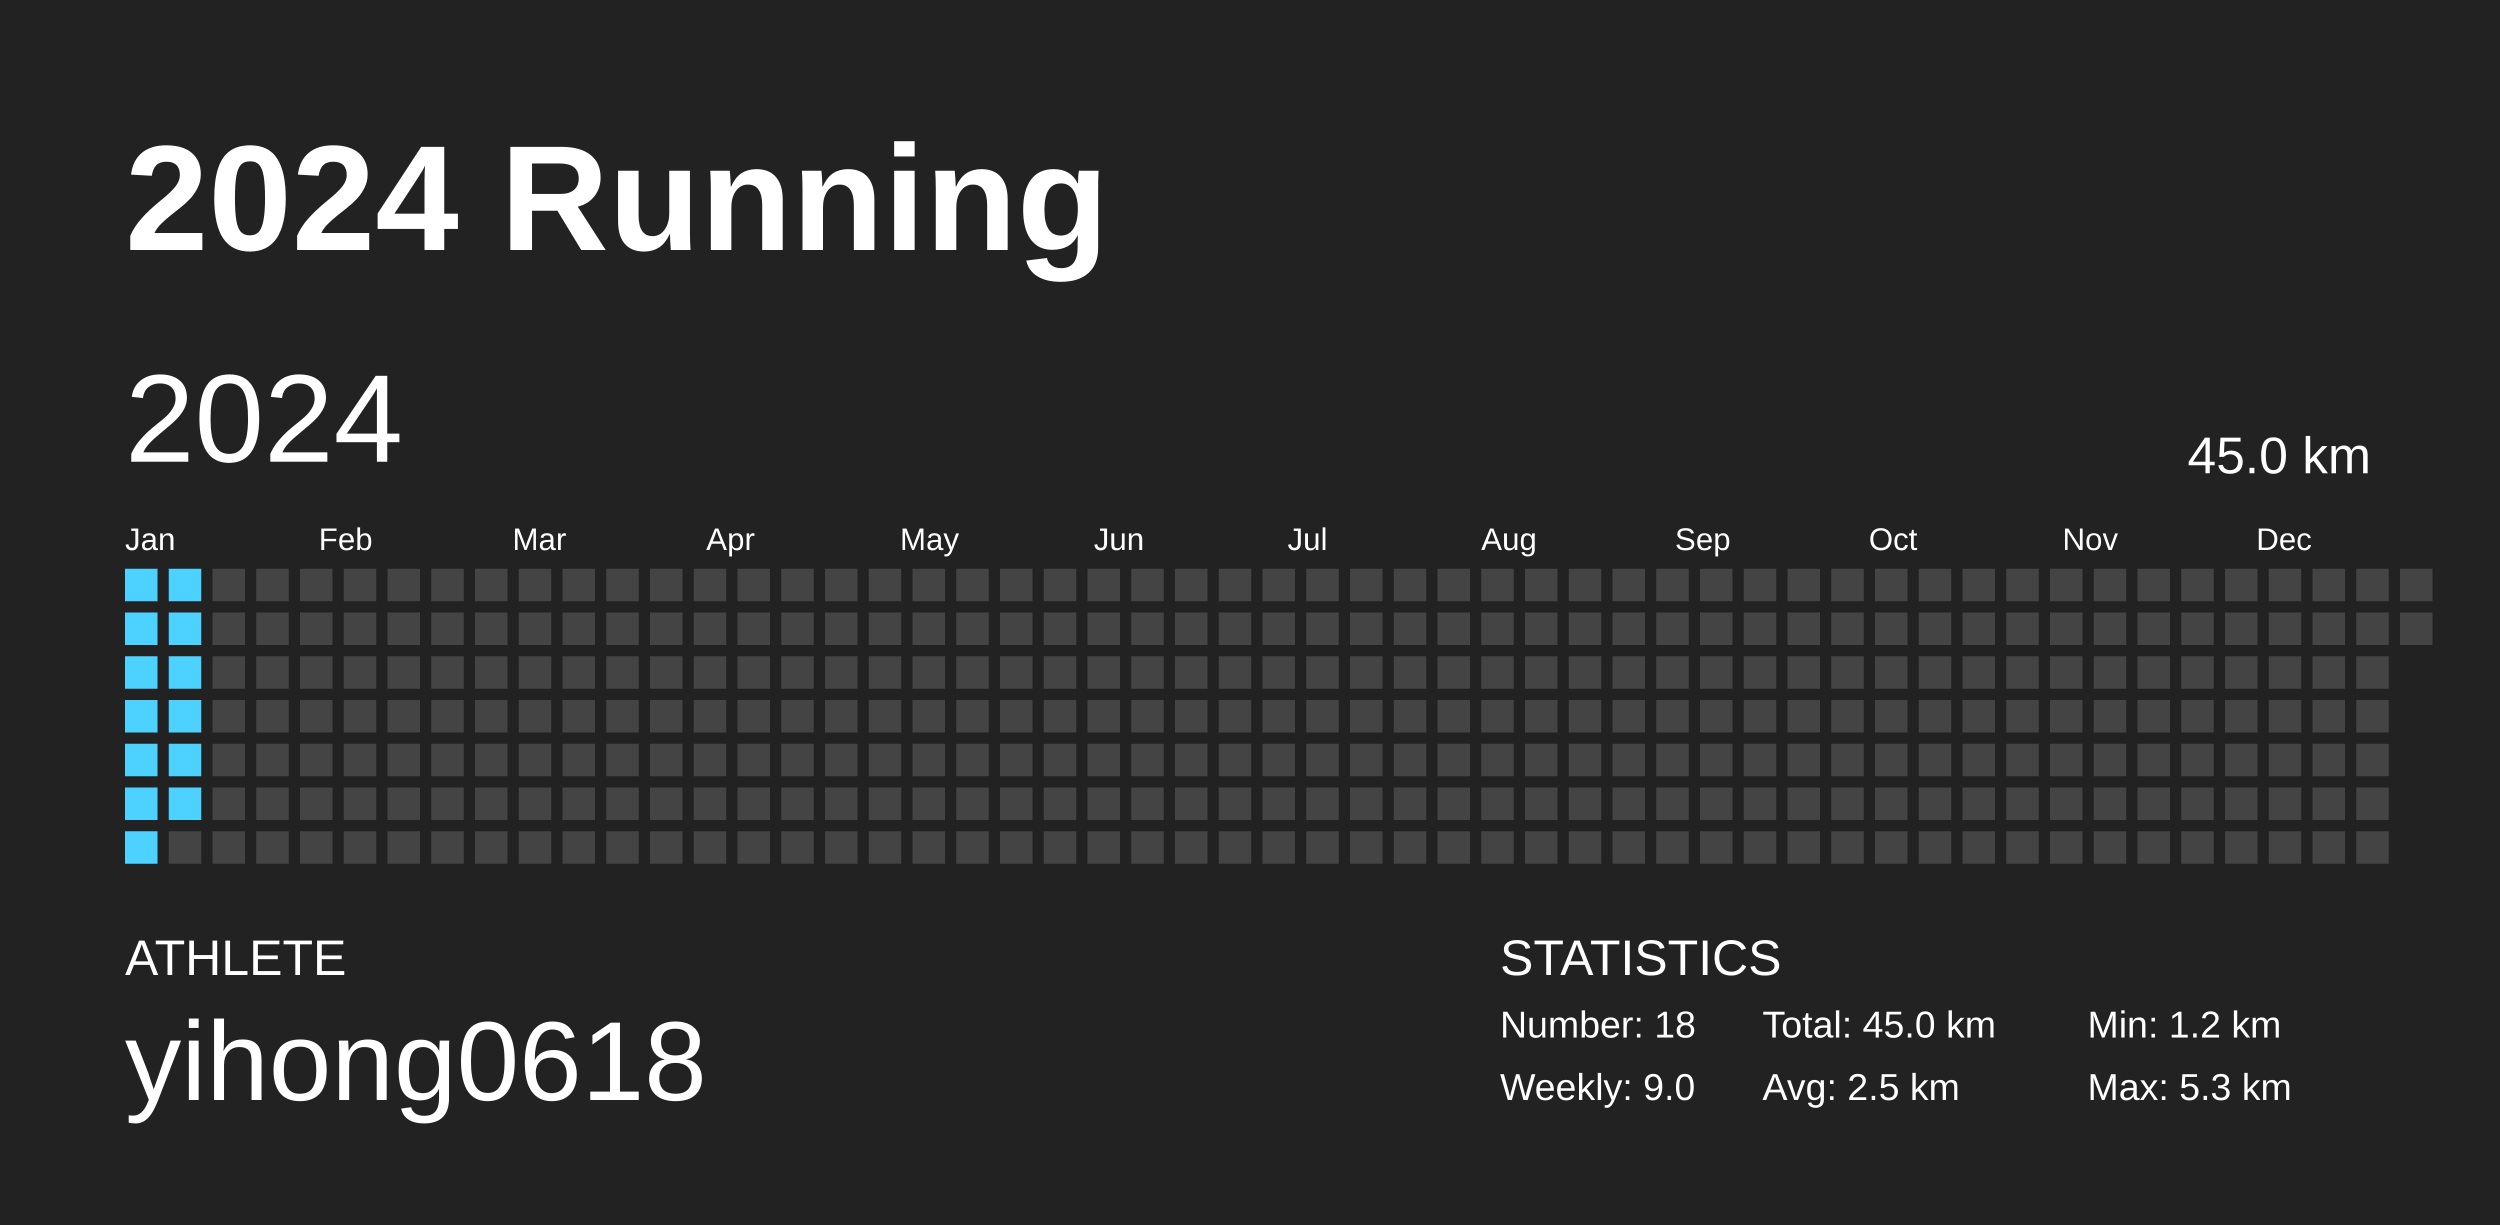
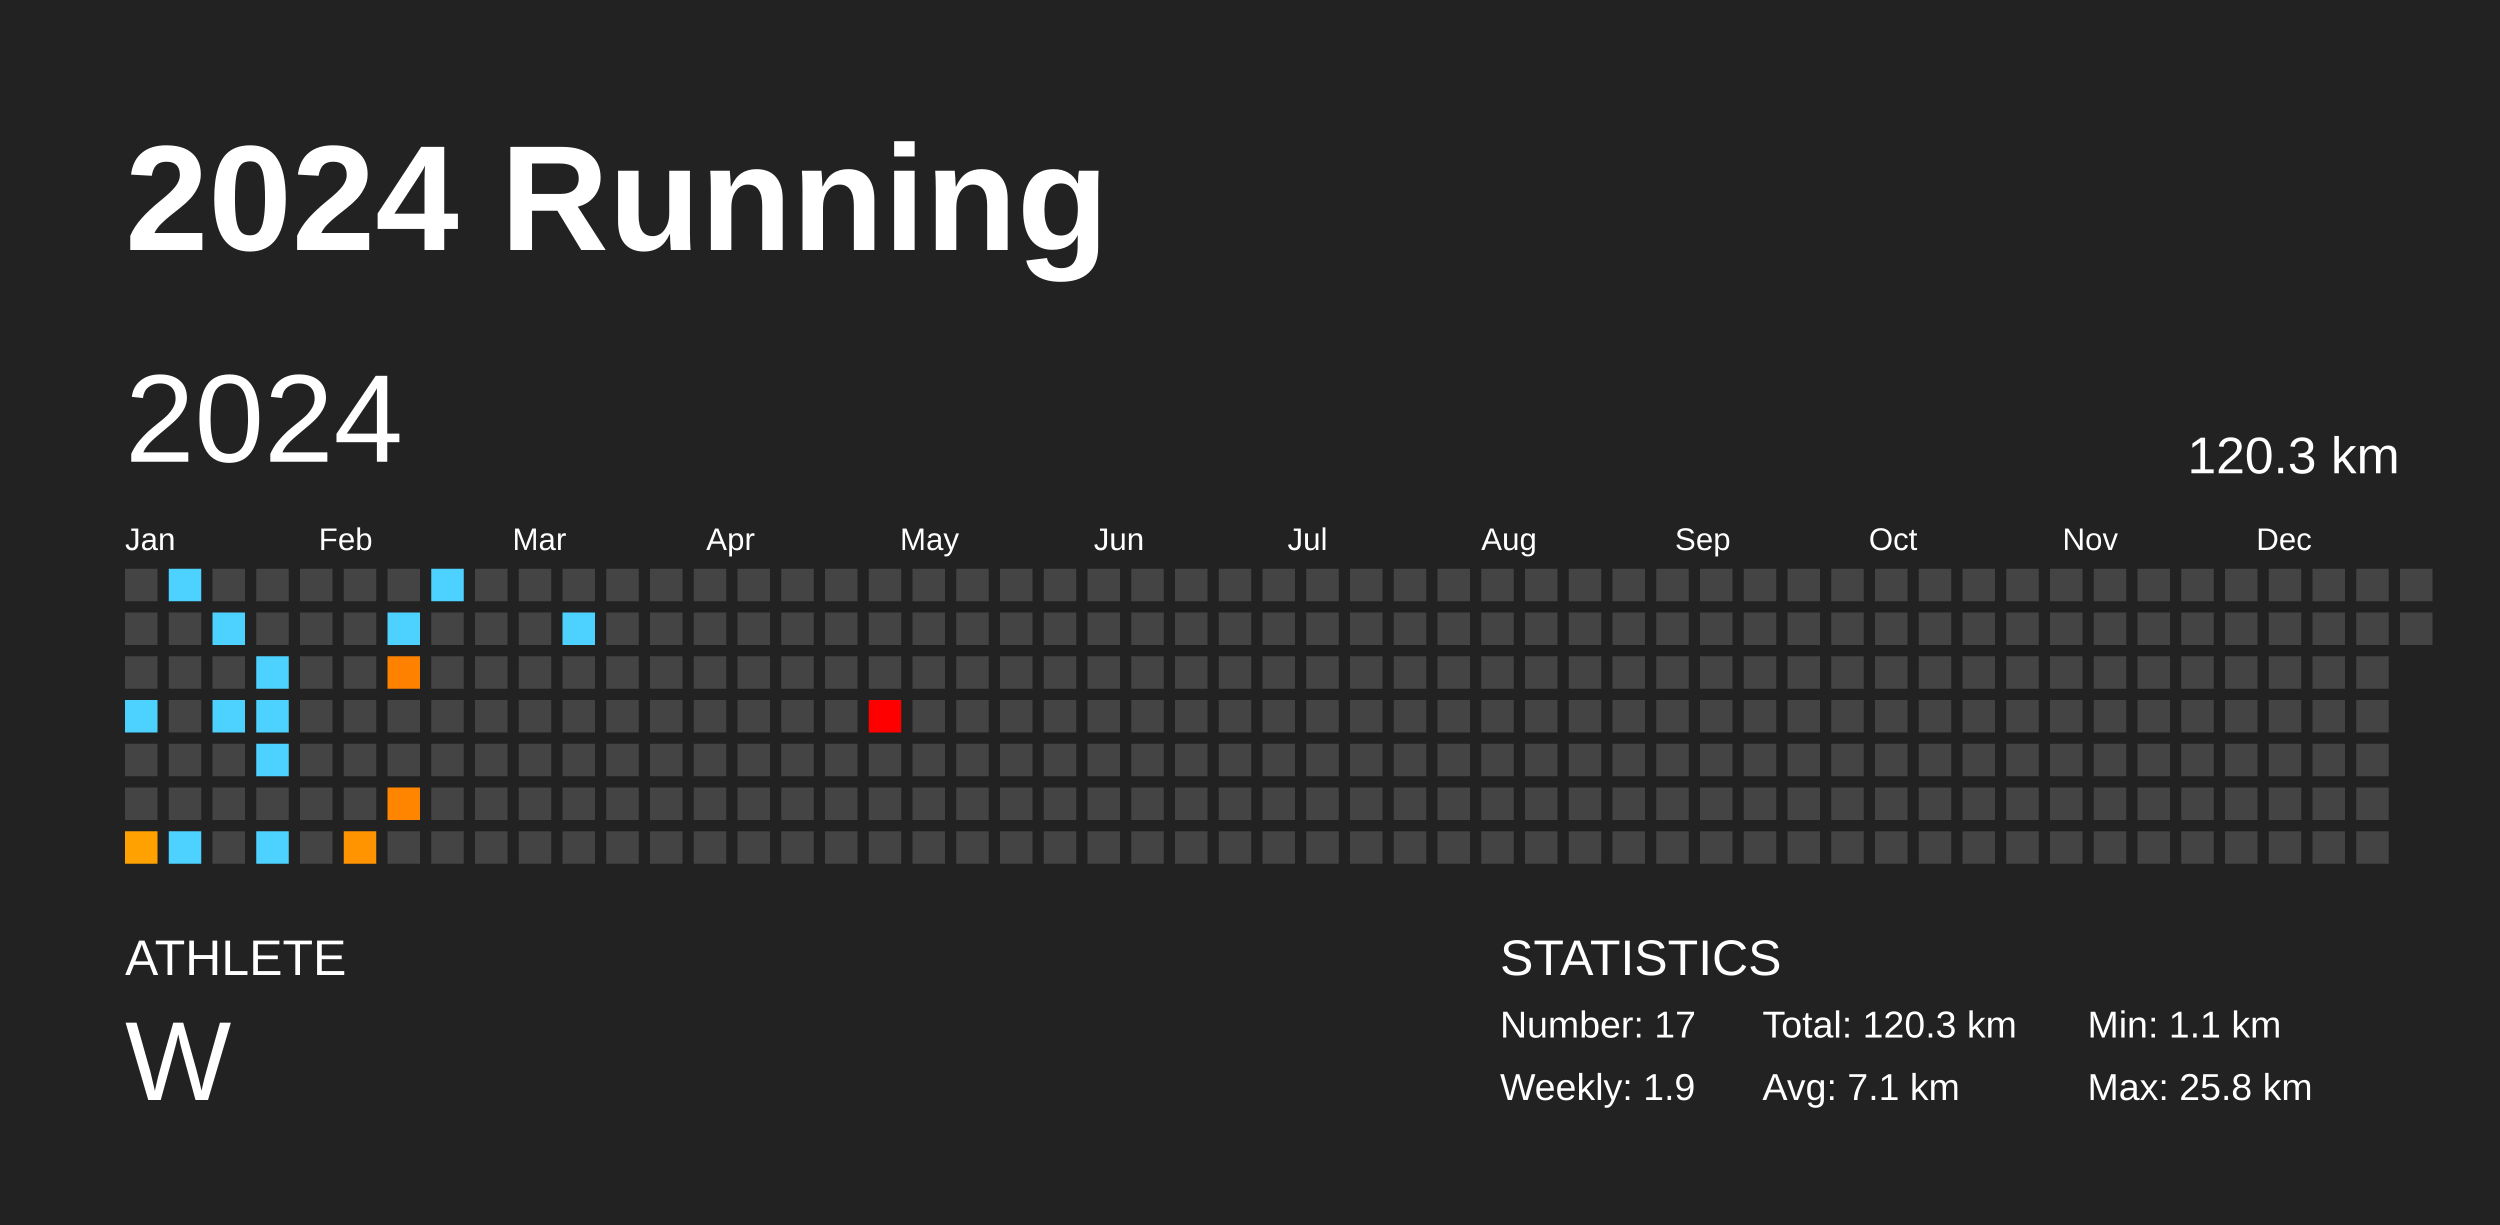
<svg xmlns="http://www.w3.org/2000/svg" baseProfile="full" height="98mm" version="1.1" viewBox="0,0,200,98" width="200mm">
  <defs />
  <rect fill="#222222" height="98" width="200" x="0" y="0" />
  <text fill="#FFFFFF" style="font-size:12px; font-family:Arial; font-weight:bold;" x="10" y="20">2024 Running</text>
  <text fill="#FFFFFF" style="font-size:4px; font-family:Arial" x="10" y="78">ATHLETE</text>
-   <text fill="#FFFFFF" style="font-size:9px; font-family:Arial" x="10" y="88">yihong0618</text>
+   <text fill="#FFFFFF" style="font-size:9px; font-family:Arial" x="10" y="88">W</text>
  <text fill="#FFFFFF" style="font-size:4px; font-family:Arial" x="120" y="78">STATISTICS</text>
-   <text fill="#FFFFFF" style="font-size:3px; font-family:Arial" x="120" y="83">Number: 18</text>
-   <text fill="#FFFFFF" style="font-size:3px; font-family:Arial" x="120" y="88">Weekly: 9.0</text>
-   <text fill="#FFFFFF" style="font-size:3px; font-family:Arial" x="141" y="83">Total: 45.0 km</text>
-   <text fill="#FFFFFF" style="font-size:3px; font-family:Arial" x="141" y="88">Avg: 2.5 km</text>
-   <text fill="#FFFFFF" style="font-size:3px; font-family:Arial" x="167" y="83">Min: 1.2 km</text>
-   <text fill="#FFFFFF" style="font-size:3px; font-family:Arial" x="167" y="88">Max: 5.3 km</text>
+   <text fill="#FFFFFF" style="font-size:3px; font-family:Arial" x="120" y="83">Number: 17</text>
+   <text fill="#FFFFFF" style="font-size:3px; font-family:Arial" x="120" y="88">Weekly: 1.9</text>
+   <text fill="#FFFFFF" style="font-size:3px; font-family:Arial" x="141" y="83">Total: 120.3 km</text>
+   <text fill="#FFFFFF" style="font-size:3px; font-family:Arial" x="141" y="88">Avg: 7.1 km</text>
+   <text fill="#FFFFFF" style="font-size:3px; font-family:Arial" x="167" y="83">Min: 1.1 km</text>
+   <text fill="#FFFFFF" style="font-size:3px; font-family:Arial" x="167" y="88">Max: 25.8 km</text>
  <text dominant-baseline="hanging" fill="#FFFFFF" style="font-size:10.0px; font-family:Arial;" x="10" y="30">2024</text>
-   <text dominant-baseline="hanging" fill="#FFFFFF" style="font-size:4.125px; font-family:Arial;" x="175" y="35">45.0 km</text>
+   <text dominant-baseline="hanging" fill="#FFFFFF" style="font-size:4.125px; font-family:Arial;" x="175" y="35">120.3 km</text>
  <text fill="#FFFFFF" style="font-size:2.5px; font-family:Arial" x="10.0" y="44">Jan</text>
  <text fill="#FFFFFF" style="font-size:2.5px; font-family:Arial" x="25.5" y="44">Feb</text>
  <text fill="#FFFFFF" style="font-size:2.5px; font-family:Arial" x="41.0" y="44">Mar</text>
  <text fill="#FFFFFF" style="font-size:2.5px; font-family:Arial" x="56.5" y="44">Apr</text>
  <text fill="#FFFFFF" style="font-size:2.5px; font-family:Arial" x="72.0" y="44">May</text>
  <text fill="#FFFFFF" style="font-size:2.5px; font-family:Arial" x="87.5" y="44">Jun</text>
  <text fill="#FFFFFF" style="font-size:2.5px; font-family:Arial" x="103.0" y="44">Jul</text>
  <text fill="#FFFFFF" style="font-size:2.5px; font-family:Arial" x="118.5" y="44">Aug</text>
  <text fill="#FFFFFF" style="font-size:2.5px; font-family:Arial" x="134.0" y="44">Sep</text>
  <text fill="#FFFFFF" style="font-size:2.5px; font-family:Arial" x="149.5" y="44">Oct</text>
  <text fill="#FFFFFF" style="font-size:2.5px; font-family:Arial" x="165.0" y="44">Nov</text>
  <text fill="#FFFFFF" style="font-size:2.5px; font-family:Arial" x="180.5" y="44">Dec</text>
-   <rect fill="#4dd2ff" height="2.6" width="2.6" x="10.0" y="45.5" />
-   <rect fill="#4dd2ff" height="2.6" width="2.6" x="10.0" y="49.0" />
-   <rect fill="#4dd2ff" height="2.6" width="2.6" x="10.0" y="52.5" />
+   <rect fill="#444444" height="2.6" width="2.6" x="10.0" y="45.5" />
+   <rect fill="#444444" height="2.6" width="2.6" x="10.0" y="49.0" />
+   <rect fill="#444444" height="2.6" width="2.6" x="10.0" y="52.5" />
  <rect fill="#4dd2ff" height="2.6" width="2.6" x="10.0" y="56.0" />
-   <rect fill="#4dd2ff" height="2.6" width="2.6" x="10.0" y="59.5" />
-   <rect fill="#4dd2ff" height="2.6" width="2.6" x="10.0" y="63.0" />
-   <rect fill="#4dd2ff" height="2.6" width="2.6" x="10.0" y="66.5" />
+   <rect fill="#444444" height="2.6" width="2.6" x="10.0" y="59.5" />
+   <rect fill="#444444" height="2.6" width="2.6" x="10.0" y="63.0" />
+   <rect fill="#ffa100" height="2.6" width="2.6" x="10.0" y="66.5" />
  <rect fill="#4dd2ff" height="2.6" width="2.6" x="13.5" y="45.5" />
-   <rect fill="#4dd2ff" height="2.6" width="2.6" x="13.5" y="49.0" />
-   <rect fill="#4dd2ff" height="2.6" width="2.6" x="13.5" y="52.5" />
-   <rect fill="#4dd2ff" height="2.6" width="2.6" x="13.5" y="56.0" />
-   <rect fill="#4dd2ff" height="2.6" width="2.6" x="13.5" y="59.5" />
-   <rect fill="#4dd2ff" height="2.6" width="2.6" x="13.5" y="63.0" />
-   <rect fill="#444444" height="2.6" width="2.6" x="13.5" y="66.5" />
+   <rect fill="#444444" height="2.6" width="2.6" x="13.5" y="49.0" />
+   <rect fill="#444444" height="2.6" width="2.6" x="13.5" y="52.5" />
+   <rect fill="#444444" height="2.6" width="2.6" x="13.5" y="56.0" />
+   <rect fill="#444444" height="2.6" width="2.6" x="13.5" y="59.5" />
+   <rect fill="#444444" height="2.6" width="2.6" x="13.5" y="63.0" />
+   <rect fill="#4dd2ff" height="2.6" width="2.6" x="13.5" y="66.5" />
  <rect fill="#444444" height="2.6" width="2.6" x="17.0" y="45.5" />
-   <rect fill="#444444" height="2.6" width="2.6" x="17.0" y="49.0" />
+   <rect fill="#4dd2ff" height="2.6" width="2.6" x="17.0" y="49.0" />
  <rect fill="#444444" height="2.6" width="2.6" x="17.0" y="52.5" />
-   <rect fill="#444444" height="2.6" width="2.6" x="17.0" y="56.0" />
+   <rect fill="#4dd2ff" height="2.6" width="2.6" x="17.0" y="56.0" />
  <rect fill="#444444" height="2.6" width="2.6" x="17.0" y="59.5" />
  <rect fill="#444444" height="2.6" width="2.6" x="17.0" y="63.0" />
  <rect fill="#444444" height="2.6" width="2.6" x="17.0" y="66.5" />
  <rect fill="#444444" height="2.6" width="2.6" x="20.5" y="45.5" />
  <rect fill="#444444" height="2.6" width="2.6" x="20.5" y="49.0" />
-   <rect fill="#444444" height="2.6" width="2.6" x="20.5" y="52.5" />
-   <rect fill="#444444" height="2.6" width="2.6" x="20.5" y="56.0" />
-   <rect fill="#444444" height="2.6" width="2.6" x="20.5" y="59.5" />
+   <rect fill="#4dd2ff" height="2.6" width="2.6" x="20.5" y="52.5" />
+   <rect fill="#4dd2ff" height="2.6" width="2.6" x="20.5" y="56.0" />
+   <rect fill="#4dd2ff" height="2.6" width="2.6" x="20.5" y="59.5" />
  <rect fill="#444444" height="2.6" width="2.6" x="20.5" y="63.0" />
-   <rect fill="#444444" height="2.6" width="2.6" x="20.5" y="66.5" />
+   <rect fill="#4dd2ff" height="2.6" width="2.6" x="20.5" y="66.5" />
  <rect fill="#444444" height="2.6" width="2.6" x="24.0" y="45.5" />
  <rect fill="#444444" height="2.6" width="2.6" x="24.0" y="49.0" />
  <rect fill="#444444" height="2.6" width="2.6" x="24.0" y="52.5" />
  <rect fill="#444444" height="2.6" width="2.6" x="24.0" y="56.0" />
  <rect fill="#444444" height="2.6" width="2.6" x="24.0" y="59.5" />
  <rect fill="#444444" height="2.6" width="2.6" x="24.0" y="63.0" />
  <rect fill="#444444" height="2.6" width="2.6" x="24.0" y="66.5" />
  <rect fill="#444444" height="2.6" width="2.6" x="27.5" y="45.5" />
  <rect fill="#444444" height="2.6" width="2.6" x="27.5" y="49.0" />
  <rect fill="#444444" height="2.6" width="2.6" x="27.5" y="52.5" />
  <rect fill="#444444" height="2.6" width="2.6" x="27.5" y="56.0" />
  <rect fill="#444444" height="2.6" width="2.6" x="27.5" y="59.5" />
  <rect fill="#444444" height="2.6" width="2.6" x="27.5" y="63.0" />
-   <rect fill="#444444" height="2.6" width="2.6" x="27.5" y="66.5" />
+   <rect fill="#ff9300" height="2.6" width="2.6" x="27.5" y="66.5" />
  <rect fill="#444444" height="2.6" width="2.6" x="31.0" y="45.5" />
-   <rect fill="#444444" height="2.6" width="2.6" x="31.0" y="49.0" />
-   <rect fill="#444444" height="2.6" width="2.6" x="31.0" y="52.5" />
+   <rect fill="#4dd2ff" height="2.6" width="2.6" x="31.0" y="49.0" />
+   <rect fill="#ff8100" height="2.6" width="2.6" x="31.0" y="52.5" />
  <rect fill="#444444" height="2.6" width="2.6" x="31.0" y="56.0" />
  <rect fill="#444444" height="2.6" width="2.6" x="31.0" y="59.5" />
-   <rect fill="#444444" height="2.6" width="2.6" x="31.0" y="63.0" />
+   <rect fill="#ff8400" height="2.6" width="2.6" x="31.0" y="63.0" />
  <rect fill="#444444" height="2.6" width="2.6" x="31.0" y="66.5" />
-   <rect fill="#444444" height="2.6" width="2.6" x="34.5" y="45.5" />
+   <rect fill="#4dd2ff" height="2.6" width="2.6" x="34.5" y="45.5" />
  <rect fill="#444444" height="2.6" width="2.6" x="34.5" y="49.0" />
  <rect fill="#444444" height="2.6" width="2.6" x="34.5" y="52.5" />
  <rect fill="#444444" height="2.6" width="2.6" x="34.5" y="56.0" />
  <rect fill="#444444" height="2.6" width="2.6" x="34.5" y="59.5" />
  <rect fill="#444444" height="2.6" width="2.6" x="34.5" y="63.0" />
  <rect fill="#444444" height="2.6" width="2.6" x="34.5" y="66.5" />
  <rect fill="#444444" height="2.6" width="2.6" x="38.0" y="45.5" />
  <rect fill="#444444" height="2.6" width="2.6" x="38.0" y="49.0" />
  <rect fill="#444444" height="2.6" width="2.6" x="38.0" y="52.5" />
  <rect fill="#444444" height="2.6" width="2.6" x="38.0" y="56.0" />
  <rect fill="#444444" height="2.6" width="2.6" x="38.0" y="59.5" />
  <rect fill="#444444" height="2.6" width="2.6" x="38.0" y="63.0" />
  <rect fill="#444444" height="2.6" width="2.6" x="38.0" y="66.5" />
  <rect fill="#444444" height="2.6" width="2.6" x="41.5" y="45.5" />
  <rect fill="#444444" height="2.6" width="2.6" x="41.5" y="49.0" />
  <rect fill="#444444" height="2.6" width="2.6" x="41.5" y="52.5" />
  <rect fill="#444444" height="2.6" width="2.6" x="41.5" y="56.0" />
  <rect fill="#444444" height="2.6" width="2.6" x="41.5" y="59.5" />
  <rect fill="#444444" height="2.6" width="2.6" x="41.5" y="63.0" />
  <rect fill="#444444" height="2.6" width="2.6" x="41.5" y="66.5" />
  <rect fill="#444444" height="2.6" width="2.6" x="45.0" y="45.5" />
-   <rect fill="#444444" height="2.6" width="2.6" x="45.0" y="49.0" />
+   <rect fill="#4dd2ff" height="2.6" width="2.6" x="45.0" y="49.0" />
  <rect fill="#444444" height="2.6" width="2.6" x="45.0" y="52.5" />
  <rect fill="#444444" height="2.6" width="2.6" x="45.0" y="56.0" />
  <rect fill="#444444" height="2.6" width="2.6" x="45.0" y="59.5" />
  <rect fill="#444444" height="2.6" width="2.6" x="45.0" y="63.0" />
  <rect fill="#444444" height="2.6" width="2.6" x="45.0" y="66.5" />
  <rect fill="#444444" height="2.6" width="2.6" x="48.5" y="45.5" />
  <rect fill="#444444" height="2.6" width="2.6" x="48.5" y="49.0" />
  <rect fill="#444444" height="2.6" width="2.6" x="48.5" y="52.5" />
  <rect fill="#444444" height="2.6" width="2.6" x="48.5" y="56.0" />
  <rect fill="#444444" height="2.6" width="2.6" x="48.5" y="59.5" />
  <rect fill="#444444" height="2.6" width="2.6" x="48.5" y="63.0" />
  <rect fill="#444444" height="2.6" width="2.6" x="48.5" y="66.5" />
  <rect fill="#444444" height="2.6" width="2.6" x="52.0" y="45.5" />
  <rect fill="#444444" height="2.6" width="2.6" x="52.0" y="49.0" />
  <rect fill="#444444" height="2.6" width="2.6" x="52.0" y="52.5" />
  <rect fill="#444444" height="2.6" width="2.6" x="52.0" y="56.0" />
  <rect fill="#444444" height="2.6" width="2.6" x="52.0" y="59.5" />
  <rect fill="#444444" height="2.6" width="2.6" x="52.0" y="63.0" />
  <rect fill="#444444" height="2.6" width="2.6" x="52.0" y="66.5" />
  <rect fill="#444444" height="2.6" width="2.6" x="55.5" y="45.5" />
  <rect fill="#444444" height="2.6" width="2.6" x="55.5" y="49.0" />
  <rect fill="#444444" height="2.6" width="2.6" x="55.5" y="52.5" />
  <rect fill="#444444" height="2.6" width="2.6" x="55.5" y="56.0" />
  <rect fill="#444444" height="2.6" width="2.6" x="55.5" y="59.5" />
  <rect fill="#444444" height="2.6" width="2.6" x="55.5" y="63.0" />
  <rect fill="#444444" height="2.6" width="2.6" x="55.5" y="66.5" />
  <rect fill="#444444" height="2.6" width="2.6" x="59.0" y="45.5" />
  <rect fill="#444444" height="2.6" width="2.6" x="59.0" y="49.0" />
  <rect fill="#444444" height="2.6" width="2.6" x="59.0" y="52.5" />
  <rect fill="#444444" height="2.6" width="2.6" x="59.0" y="56.0" />
  <rect fill="#444444" height="2.6" width="2.6" x="59.0" y="59.5" />
  <rect fill="#444444" height="2.6" width="2.6" x="59.0" y="63.0" />
  <rect fill="#444444" height="2.6" width="2.6" x="59.0" y="66.5" />
  <rect fill="#444444" height="2.6" width="2.6" x="62.5" y="45.5" />
  <rect fill="#444444" height="2.6" width="2.6" x="62.5" y="49.0" />
  <rect fill="#444444" height="2.6" width="2.6" x="62.5" y="52.5" />
  <rect fill="#444444" height="2.6" width="2.6" x="62.5" y="56.0" />
  <rect fill="#444444" height="2.6" width="2.6" x="62.5" y="59.5" />
  <rect fill="#444444" height="2.6" width="2.6" x="62.5" y="63.0" />
  <rect fill="#444444" height="2.6" width="2.6" x="62.5" y="66.5" />
  <rect fill="#444444" height="2.6" width="2.6" x="66.0" y="45.5" />
  <rect fill="#444444" height="2.6" width="2.6" x="66.0" y="49.0" />
  <rect fill="#444444" height="2.6" width="2.6" x="66.0" y="52.5" />
  <rect fill="#444444" height="2.6" width="2.6" x="66.0" y="56.0" />
  <rect fill="#444444" height="2.6" width="2.6" x="66.0" y="59.5" />
  <rect fill="#444444" height="2.6" width="2.6" x="66.0" y="63.0" />
  <rect fill="#444444" height="2.6" width="2.6" x="66.0" y="66.5" />
  <rect fill="#444444" height="2.6" width="2.6" x="69.5" y="45.5" />
  <rect fill="#444444" height="2.6" width="2.6" x="69.5" y="49.0" />
  <rect fill="#444444" height="2.6" width="2.6" x="69.5" y="52.5" />
-   <rect fill="#444444" height="2.6" width="2.6" x="69.5" y="56.0" />
+   <rect fill="red" height="2.6" width="2.6" x="69.5" y="56.0" />
  <rect fill="#444444" height="2.6" width="2.6" x="69.5" y="59.5" />
  <rect fill="#444444" height="2.6" width="2.6" x="69.5" y="63.0" />
  <rect fill="#444444" height="2.6" width="2.6" x="69.5" y="66.5" />
  <rect fill="#444444" height="2.6" width="2.6" x="73.0" y="45.5" />
  <rect fill="#444444" height="2.6" width="2.6" x="73.0" y="49.0" />
  <rect fill="#444444" height="2.6" width="2.6" x="73.0" y="52.5" />
  <rect fill="#444444" height="2.6" width="2.6" x="73.0" y="56.0" />
  <rect fill="#444444" height="2.6" width="2.6" x="73.0" y="59.5" />
  <rect fill="#444444" height="2.6" width="2.6" x="73.0" y="63.0" />
  <rect fill="#444444" height="2.6" width="2.6" x="73.0" y="66.5" />
  <rect fill="#444444" height="2.6" width="2.6" x="76.5" y="45.5" />
  <rect fill="#444444" height="2.6" width="2.6" x="76.5" y="49.0" />
  <rect fill="#444444" height="2.6" width="2.6" x="76.5" y="52.5" />
  <rect fill="#444444" height="2.6" width="2.6" x="76.5" y="56.0" />
  <rect fill="#444444" height="2.6" width="2.6" x="76.5" y="59.5" />
  <rect fill="#444444" height="2.6" width="2.6" x="76.5" y="63.0" />
  <rect fill="#444444" height="2.6" width="2.6" x="76.5" y="66.5" />
  <rect fill="#444444" height="2.6" width="2.6" x="80.0" y="45.5" />
  <rect fill="#444444" height="2.6" width="2.6" x="80.0" y="49.0" />
  <rect fill="#444444" height="2.6" width="2.6" x="80.0" y="52.5" />
  <rect fill="#444444" height="2.6" width="2.6" x="80.0" y="56.0" />
  <rect fill="#444444" height="2.6" width="2.6" x="80.0" y="59.5" />
  <rect fill="#444444" height="2.6" width="2.6" x="80.0" y="63.0" />
  <rect fill="#444444" height="2.6" width="2.6" x="80.0" y="66.5" />
  <rect fill="#444444" height="2.6" width="2.6" x="83.5" y="45.5" />
  <rect fill="#444444" height="2.6" width="2.6" x="83.5" y="49.0" />
  <rect fill="#444444" height="2.6" width="2.6" x="83.5" y="52.5" />
  <rect fill="#444444" height="2.6" width="2.6" x="83.5" y="56.0" />
  <rect fill="#444444" height="2.6" width="2.6" x="83.5" y="59.5" />
  <rect fill="#444444" height="2.6" width="2.6" x="83.5" y="63.0" />
  <rect fill="#444444" height="2.6" width="2.6" x="83.5" y="66.5" />
  <rect fill="#444444" height="2.6" width="2.6" x="87.0" y="45.5" />
  <rect fill="#444444" height="2.6" width="2.6" x="87.0" y="49.0" />
  <rect fill="#444444" height="2.6" width="2.6" x="87.0" y="52.5" />
  <rect fill="#444444" height="2.6" width="2.6" x="87.0" y="56.0" />
  <rect fill="#444444" height="2.6" width="2.6" x="87.0" y="59.5" />
  <rect fill="#444444" height="2.6" width="2.6" x="87.0" y="63.0" />
  <rect fill="#444444" height="2.6" width="2.6" x="87.0" y="66.5" />
  <rect fill="#444444" height="2.6" width="2.6" x="90.5" y="45.5" />
  <rect fill="#444444" height="2.6" width="2.6" x="90.5" y="49.0" />
  <rect fill="#444444" height="2.6" width="2.6" x="90.5" y="52.5" />
  <rect fill="#444444" height="2.6" width="2.6" x="90.5" y="56.0" />
  <rect fill="#444444" height="2.6" width="2.6" x="90.5" y="59.5" />
  <rect fill="#444444" height="2.6" width="2.6" x="90.5" y="63.0" />
  <rect fill="#444444" height="2.6" width="2.6" x="90.5" y="66.5" />
  <rect fill="#444444" height="2.6" width="2.6" x="94.0" y="45.5" />
  <rect fill="#444444" height="2.6" width="2.6" x="94.0" y="49.0" />
  <rect fill="#444444" height="2.6" width="2.6" x="94.0" y="52.5" />
  <rect fill="#444444" height="2.6" width="2.6" x="94.0" y="56.0" />
  <rect fill="#444444" height="2.6" width="2.6" x="94.0" y="59.5" />
  <rect fill="#444444" height="2.6" width="2.6" x="94.0" y="63.0" />
  <rect fill="#444444" height="2.6" width="2.6" x="94.0" y="66.5" />
  <rect fill="#444444" height="2.6" width="2.6" x="97.5" y="45.5" />
  <rect fill="#444444" height="2.6" width="2.6" x="97.5" y="49.0" />
  <rect fill="#444444" height="2.6" width="2.6" x="97.5" y="52.5" />
  <rect fill="#444444" height="2.6" width="2.6" x="97.5" y="56.0" />
  <rect fill="#444444" height="2.6" width="2.6" x="97.5" y="59.5" />
  <rect fill="#444444" height="2.6" width="2.6" x="97.5" y="63.0" />
  <rect fill="#444444" height="2.6" width="2.6" x="97.5" y="66.5" />
  <rect fill="#444444" height="2.6" width="2.6" x="101.0" y="45.5" />
  <rect fill="#444444" height="2.6" width="2.6" x="101.0" y="49.0" />
  <rect fill="#444444" height="2.6" width="2.6" x="101.0" y="52.5" />
  <rect fill="#444444" height="2.6" width="2.6" x="101.0" y="56.0" />
  <rect fill="#444444" height="2.6" width="2.6" x="101.0" y="59.5" />
  <rect fill="#444444" height="2.6" width="2.6" x="101.0" y="63.0" />
  <rect fill="#444444" height="2.6" width="2.6" x="101.0" y="66.5" />
  <rect fill="#444444" height="2.6" width="2.6" x="104.5" y="45.5" />
  <rect fill="#444444" height="2.6" width="2.6" x="104.5" y="49.0" />
  <rect fill="#444444" height="2.6" width="2.6" x="104.5" y="52.5" />
  <rect fill="#444444" height="2.6" width="2.6" x="104.5" y="56.0" />
  <rect fill="#444444" height="2.6" width="2.6" x="104.5" y="59.5" />
  <rect fill="#444444" height="2.6" width="2.6" x="104.5" y="63.0" />
  <rect fill="#444444" height="2.6" width="2.6" x="104.5" y="66.5" />
  <rect fill="#444444" height="2.6" width="2.6" x="108.0" y="45.5" />
  <rect fill="#444444" height="2.6" width="2.6" x="108.0" y="49.0" />
  <rect fill="#444444" height="2.6" width="2.6" x="108.0" y="52.5" />
  <rect fill="#444444" height="2.6" width="2.6" x="108.0" y="56.0" />
  <rect fill="#444444" height="2.6" width="2.6" x="108.0" y="59.5" />
  <rect fill="#444444" height="2.6" width="2.6" x="108.0" y="63.0" />
  <rect fill="#444444" height="2.6" width="2.6" x="108.0" y="66.5" />
  <rect fill="#444444" height="2.6" width="2.6" x="111.5" y="45.5" />
  <rect fill="#444444" height="2.6" width="2.6" x="111.5" y="49.0" />
  <rect fill="#444444" height="2.6" width="2.6" x="111.5" y="52.5" />
  <rect fill="#444444" height="2.6" width="2.6" x="111.5" y="56.0" />
  <rect fill="#444444" height="2.6" width="2.6" x="111.5" y="59.5" />
  <rect fill="#444444" height="2.6" width="2.6" x="111.5" y="63.0" />
  <rect fill="#444444" height="2.6" width="2.6" x="111.5" y="66.5" />
  <rect fill="#444444" height="2.6" width="2.6" x="115.0" y="45.5" />
  <rect fill="#444444" height="2.6" width="2.6" x="115.0" y="49.0" />
  <rect fill="#444444" height="2.6" width="2.6" x="115.0" y="52.5" />
  <rect fill="#444444" height="2.6" width="2.6" x="115.0" y="56.0" />
  <rect fill="#444444" height="2.6" width="2.6" x="115.0" y="59.5" />
  <rect fill="#444444" height="2.6" width="2.6" x="115.0" y="63.0" />
  <rect fill="#444444" height="2.6" width="2.6" x="115.0" y="66.5" />
  <rect fill="#444444" height="2.6" width="2.6" x="118.5" y="45.5" />
  <rect fill="#444444" height="2.6" width="2.6" x="118.5" y="49.0" />
  <rect fill="#444444" height="2.6" width="2.6" x="118.5" y="52.5" />
  <rect fill="#444444" height="2.6" width="2.6" x="118.5" y="56.0" />
  <rect fill="#444444" height="2.6" width="2.6" x="118.5" y="59.5" />
  <rect fill="#444444" height="2.6" width="2.6" x="118.5" y="63.0" />
  <rect fill="#444444" height="2.6" width="2.6" x="118.5" y="66.5" />
  <rect fill="#444444" height="2.6" width="2.6" x="122.0" y="45.5" />
  <rect fill="#444444" height="2.6" width="2.6" x="122.0" y="49.0" />
  <rect fill="#444444" height="2.6" width="2.6" x="122.0" y="52.5" />
  <rect fill="#444444" height="2.6" width="2.6" x="122.0" y="56.0" />
  <rect fill="#444444" height="2.6" width="2.6" x="122.0" y="59.5" />
  <rect fill="#444444" height="2.6" width="2.6" x="122.0" y="63.0" />
  <rect fill="#444444" height="2.6" width="2.6" x="122.0" y="66.5" />
  <rect fill="#444444" height="2.6" width="2.6" x="125.5" y="45.5" />
  <rect fill="#444444" height="2.6" width="2.6" x="125.5" y="49.0" />
  <rect fill="#444444" height="2.6" width="2.6" x="125.5" y="52.5" />
  <rect fill="#444444" height="2.6" width="2.6" x="125.5" y="56.0" />
  <rect fill="#444444" height="2.6" width="2.6" x="125.5" y="59.5" />
  <rect fill="#444444" height="2.6" width="2.6" x="125.5" y="63.0" />
  <rect fill="#444444" height="2.6" width="2.6" x="125.5" y="66.5" />
  <rect fill="#444444" height="2.6" width="2.6" x="129.0" y="45.5" />
  <rect fill="#444444" height="2.6" width="2.6" x="129.0" y="49.0" />
  <rect fill="#444444" height="2.6" width="2.6" x="129.0" y="52.5" />
  <rect fill="#444444" height="2.6" width="2.6" x="129.0" y="56.0" />
  <rect fill="#444444" height="2.6" width="2.6" x="129.0" y="59.5" />
  <rect fill="#444444" height="2.6" width="2.6" x="129.0" y="63.0" />
  <rect fill="#444444" height="2.6" width="2.6" x="129.0" y="66.5" />
  <rect fill="#444444" height="2.6" width="2.6" x="132.5" y="45.5" />
  <rect fill="#444444" height="2.6" width="2.6" x="132.5" y="49.0" />
  <rect fill="#444444" height="2.6" width="2.6" x="132.5" y="52.5" />
  <rect fill="#444444" height="2.6" width="2.6" x="132.5" y="56.0" />
  <rect fill="#444444" height="2.6" width="2.6" x="132.5" y="59.5" />
  <rect fill="#444444" height="2.6" width="2.6" x="132.5" y="63.0" />
  <rect fill="#444444" height="2.6" width="2.6" x="132.5" y="66.5" />
  <rect fill="#444444" height="2.6" width="2.6" x="136.0" y="45.5" />
  <rect fill="#444444" height="2.6" width="2.6" x="136.0" y="49.0" />
  <rect fill="#444444" height="2.6" width="2.6" x="136.0" y="52.5" />
  <rect fill="#444444" height="2.6" width="2.6" x="136.0" y="56.0" />
  <rect fill="#444444" height="2.6" width="2.6" x="136.0" y="59.5" />
  <rect fill="#444444" height="2.6" width="2.6" x="136.0" y="63.0" />
  <rect fill="#444444" height="2.6" width="2.6" x="136.0" y="66.5" />
  <rect fill="#444444" height="2.6" width="2.6" x="139.5" y="45.5" />
  <rect fill="#444444" height="2.6" width="2.6" x="139.5" y="49.0" />
  <rect fill="#444444" height="2.6" width="2.6" x="139.5" y="52.5" />
  <rect fill="#444444" height="2.6" width="2.6" x="139.5" y="56.0" />
  <rect fill="#444444" height="2.6" width="2.6" x="139.5" y="59.5" />
  <rect fill="#444444" height="2.6" width="2.6" x="139.5" y="63.0" />
  <rect fill="#444444" height="2.6" width="2.6" x="139.5" y="66.5" />
  <rect fill="#444444" height="2.6" width="2.6" x="143.0" y="45.5" />
  <rect fill="#444444" height="2.6" width="2.6" x="143.0" y="49.0" />
  <rect fill="#444444" height="2.6" width="2.6" x="143.0" y="52.5" />
  <rect fill="#444444" height="2.6" width="2.6" x="143.0" y="56.0" />
  <rect fill="#444444" height="2.6" width="2.6" x="143.0" y="59.5" />
  <rect fill="#444444" height="2.6" width="2.6" x="143.0" y="63.0" />
  <rect fill="#444444" height="2.6" width="2.6" x="143.0" y="66.5" />
  <rect fill="#444444" height="2.6" width="2.6" x="146.5" y="45.5" />
  <rect fill="#444444" height="2.6" width="2.6" x="146.5" y="49.0" />
  <rect fill="#444444" height="2.6" width="2.6" x="146.5" y="52.5" />
  <rect fill="#444444" height="2.6" width="2.6" x="146.5" y="56.0" />
  <rect fill="#444444" height="2.6" width="2.6" x="146.5" y="59.5" />
  <rect fill="#444444" height="2.6" width="2.6" x="146.5" y="63.0" />
  <rect fill="#444444" height="2.6" width="2.6" x="146.5" y="66.5" />
  <rect fill="#444444" height="2.6" width="2.6" x="150.0" y="45.5" />
  <rect fill="#444444" height="2.6" width="2.6" x="150.0" y="49.0" />
  <rect fill="#444444" height="2.6" width="2.6" x="150.0" y="52.5" />
  <rect fill="#444444" height="2.6" width="2.6" x="150.0" y="56.0" />
  <rect fill="#444444" height="2.6" width="2.6" x="150.0" y="59.5" />
  <rect fill="#444444" height="2.6" width="2.6" x="150.0" y="63.0" />
  <rect fill="#444444" height="2.6" width="2.6" x="150.0" y="66.5" />
  <rect fill="#444444" height="2.6" width="2.6" x="153.5" y="45.5" />
  <rect fill="#444444" height="2.6" width="2.6" x="153.5" y="49.0" />
  <rect fill="#444444" height="2.6" width="2.6" x="153.5" y="52.5" />
  <rect fill="#444444" height="2.6" width="2.6" x="153.5" y="56.0" />
  <rect fill="#444444" height="2.6" width="2.6" x="153.5" y="59.5" />
  <rect fill="#444444" height="2.6" width="2.6" x="153.5" y="63.0" />
  <rect fill="#444444" height="2.6" width="2.6" x="153.5" y="66.5" />
  <rect fill="#444444" height="2.6" width="2.6" x="157.0" y="45.5" />
  <rect fill="#444444" height="2.6" width="2.6" x="157.0" y="49.0" />
  <rect fill="#444444" height="2.6" width="2.6" x="157.0" y="52.5" />
  <rect fill="#444444" height="2.6" width="2.6" x="157.0" y="56.0" />
  <rect fill="#444444" height="2.6" width="2.6" x="157.0" y="59.5" />
  <rect fill="#444444" height="2.6" width="2.6" x="157.0" y="63.0" />
  <rect fill="#444444" height="2.6" width="2.6" x="157.0" y="66.5" />
  <rect fill="#444444" height="2.6" width="2.6" x="160.5" y="45.5" />
  <rect fill="#444444" height="2.6" width="2.6" x="160.5" y="49.0" />
  <rect fill="#444444" height="2.6" width="2.6" x="160.5" y="52.5" />
  <rect fill="#444444" height="2.6" width="2.6" x="160.5" y="56.0" />
  <rect fill="#444444" height="2.6" width="2.6" x="160.5" y="59.5" />
  <rect fill="#444444" height="2.6" width="2.6" x="160.5" y="63.0" />
  <rect fill="#444444" height="2.6" width="2.6" x="160.5" y="66.5" />
  <rect fill="#444444" height="2.6" width="2.6" x="164.0" y="45.5" />
  <rect fill="#444444" height="2.6" width="2.6" x="164.0" y="49.0" />
  <rect fill="#444444" height="2.6" width="2.6" x="164.0" y="52.5" />
  <rect fill="#444444" height="2.6" width="2.6" x="164.0" y="56.0" />
  <rect fill="#444444" height="2.6" width="2.6" x="164.0" y="59.5" />
  <rect fill="#444444" height="2.6" width="2.6" x="164.0" y="63.0" />
  <rect fill="#444444" height="2.6" width="2.6" x="164.0" y="66.5" />
  <rect fill="#444444" height="2.6" width="2.6" x="167.5" y="45.5" />
  <rect fill="#444444" height="2.6" width="2.6" x="167.5" y="49.0" />
  <rect fill="#444444" height="2.6" width="2.6" x="167.5" y="52.5" />
  <rect fill="#444444" height="2.6" width="2.6" x="167.5" y="56.0" />
  <rect fill="#444444" height="2.6" width="2.6" x="167.5" y="59.5" />
  <rect fill="#444444" height="2.6" width="2.6" x="167.5" y="63.0" />
  <rect fill="#444444" height="2.6" width="2.6" x="167.5" y="66.5" />
  <rect fill="#444444" height="2.6" width="2.6" x="171.0" y="45.5" />
  <rect fill="#444444" height="2.6" width="2.6" x="171.0" y="49.0" />
  <rect fill="#444444" height="2.6" width="2.6" x="171.0" y="52.5" />
  <rect fill="#444444" height="2.6" width="2.6" x="171.0" y="56.0" />
  <rect fill="#444444" height="2.6" width="2.6" x="171.0" y="59.5" />
  <rect fill="#444444" height="2.6" width="2.6" x="171.0" y="63.0" />
  <rect fill="#444444" height="2.6" width="2.6" x="171.0" y="66.5" />
  <rect fill="#444444" height="2.6" width="2.6" x="174.5" y="45.5" />
  <rect fill="#444444" height="2.6" width="2.6" x="174.5" y="49.0" />
  <rect fill="#444444" height="2.6" width="2.6" x="174.5" y="52.5" />
  <rect fill="#444444" height="2.6" width="2.6" x="174.5" y="56.0" />
  <rect fill="#444444" height="2.6" width="2.6" x="174.5" y="59.5" />
  <rect fill="#444444" height="2.6" width="2.6" x="174.5" y="63.0" />
  <rect fill="#444444" height="2.6" width="2.6" x="174.5" y="66.5" />
  <rect fill="#444444" height="2.6" width="2.6" x="178.0" y="45.5" />
  <rect fill="#444444" height="2.6" width="2.6" x="178.0" y="49.0" />
  <rect fill="#444444" height="2.6" width="2.6" x="178.0" y="52.5" />
  <rect fill="#444444" height="2.6" width="2.6" x="178.0" y="56.0" />
  <rect fill="#444444" height="2.6" width="2.6" x="178.0" y="59.5" />
  <rect fill="#444444" height="2.6" width="2.6" x="178.0" y="63.0" />
  <rect fill="#444444" height="2.6" width="2.6" x="178.0" y="66.5" />
  <rect fill="#444444" height="2.6" width="2.6" x="181.5" y="45.5" />
  <rect fill="#444444" height="2.6" width="2.6" x="181.5" y="49.0" />
  <rect fill="#444444" height="2.6" width="2.6" x="181.5" y="52.5" />
  <rect fill="#444444" height="2.6" width="2.6" x="181.5" y="56.0" />
  <rect fill="#444444" height="2.6" width="2.6" x="181.5" y="59.5" />
  <rect fill="#444444" height="2.6" width="2.6" x="181.5" y="63.0" />
  <rect fill="#444444" height="2.6" width="2.6" x="181.5" y="66.5" />
  <rect fill="#444444" height="2.6" width="2.6" x="185.0" y="45.5" />
  <rect fill="#444444" height="2.6" width="2.6" x="185.0" y="49.0" />
  <rect fill="#444444" height="2.6" width="2.6" x="185.0" y="52.5" />
  <rect fill="#444444" height="2.6" width="2.6" x="185.0" y="56.0" />
  <rect fill="#444444" height="2.6" width="2.6" x="185.0" y="59.5" />
  <rect fill="#444444" height="2.6" width="2.6" x="185.0" y="63.0" />
  <rect fill="#444444" height="2.6" width="2.6" x="185.0" y="66.5" />
  <rect fill="#444444" height="2.6" width="2.6" x="188.5" y="45.5" />
  <rect fill="#444444" height="2.6" width="2.6" x="188.5" y="49.0" />
  <rect fill="#444444" height="2.6" width="2.6" x="188.5" y="52.5" />
  <rect fill="#444444" height="2.6" width="2.6" x="188.5" y="56.0" />
  <rect fill="#444444" height="2.6" width="2.6" x="188.5" y="59.5" />
  <rect fill="#444444" height="2.6" width="2.6" x="188.5" y="63.0" />
  <rect fill="#444444" height="2.6" width="2.6" x="188.5" y="66.5" />
  <rect fill="#444444" height="2.6" width="2.6" x="192.0" y="45.5" />
  <rect fill="#444444" height="2.6" width="2.6" x="192.0" y="49.0" />
</svg>
